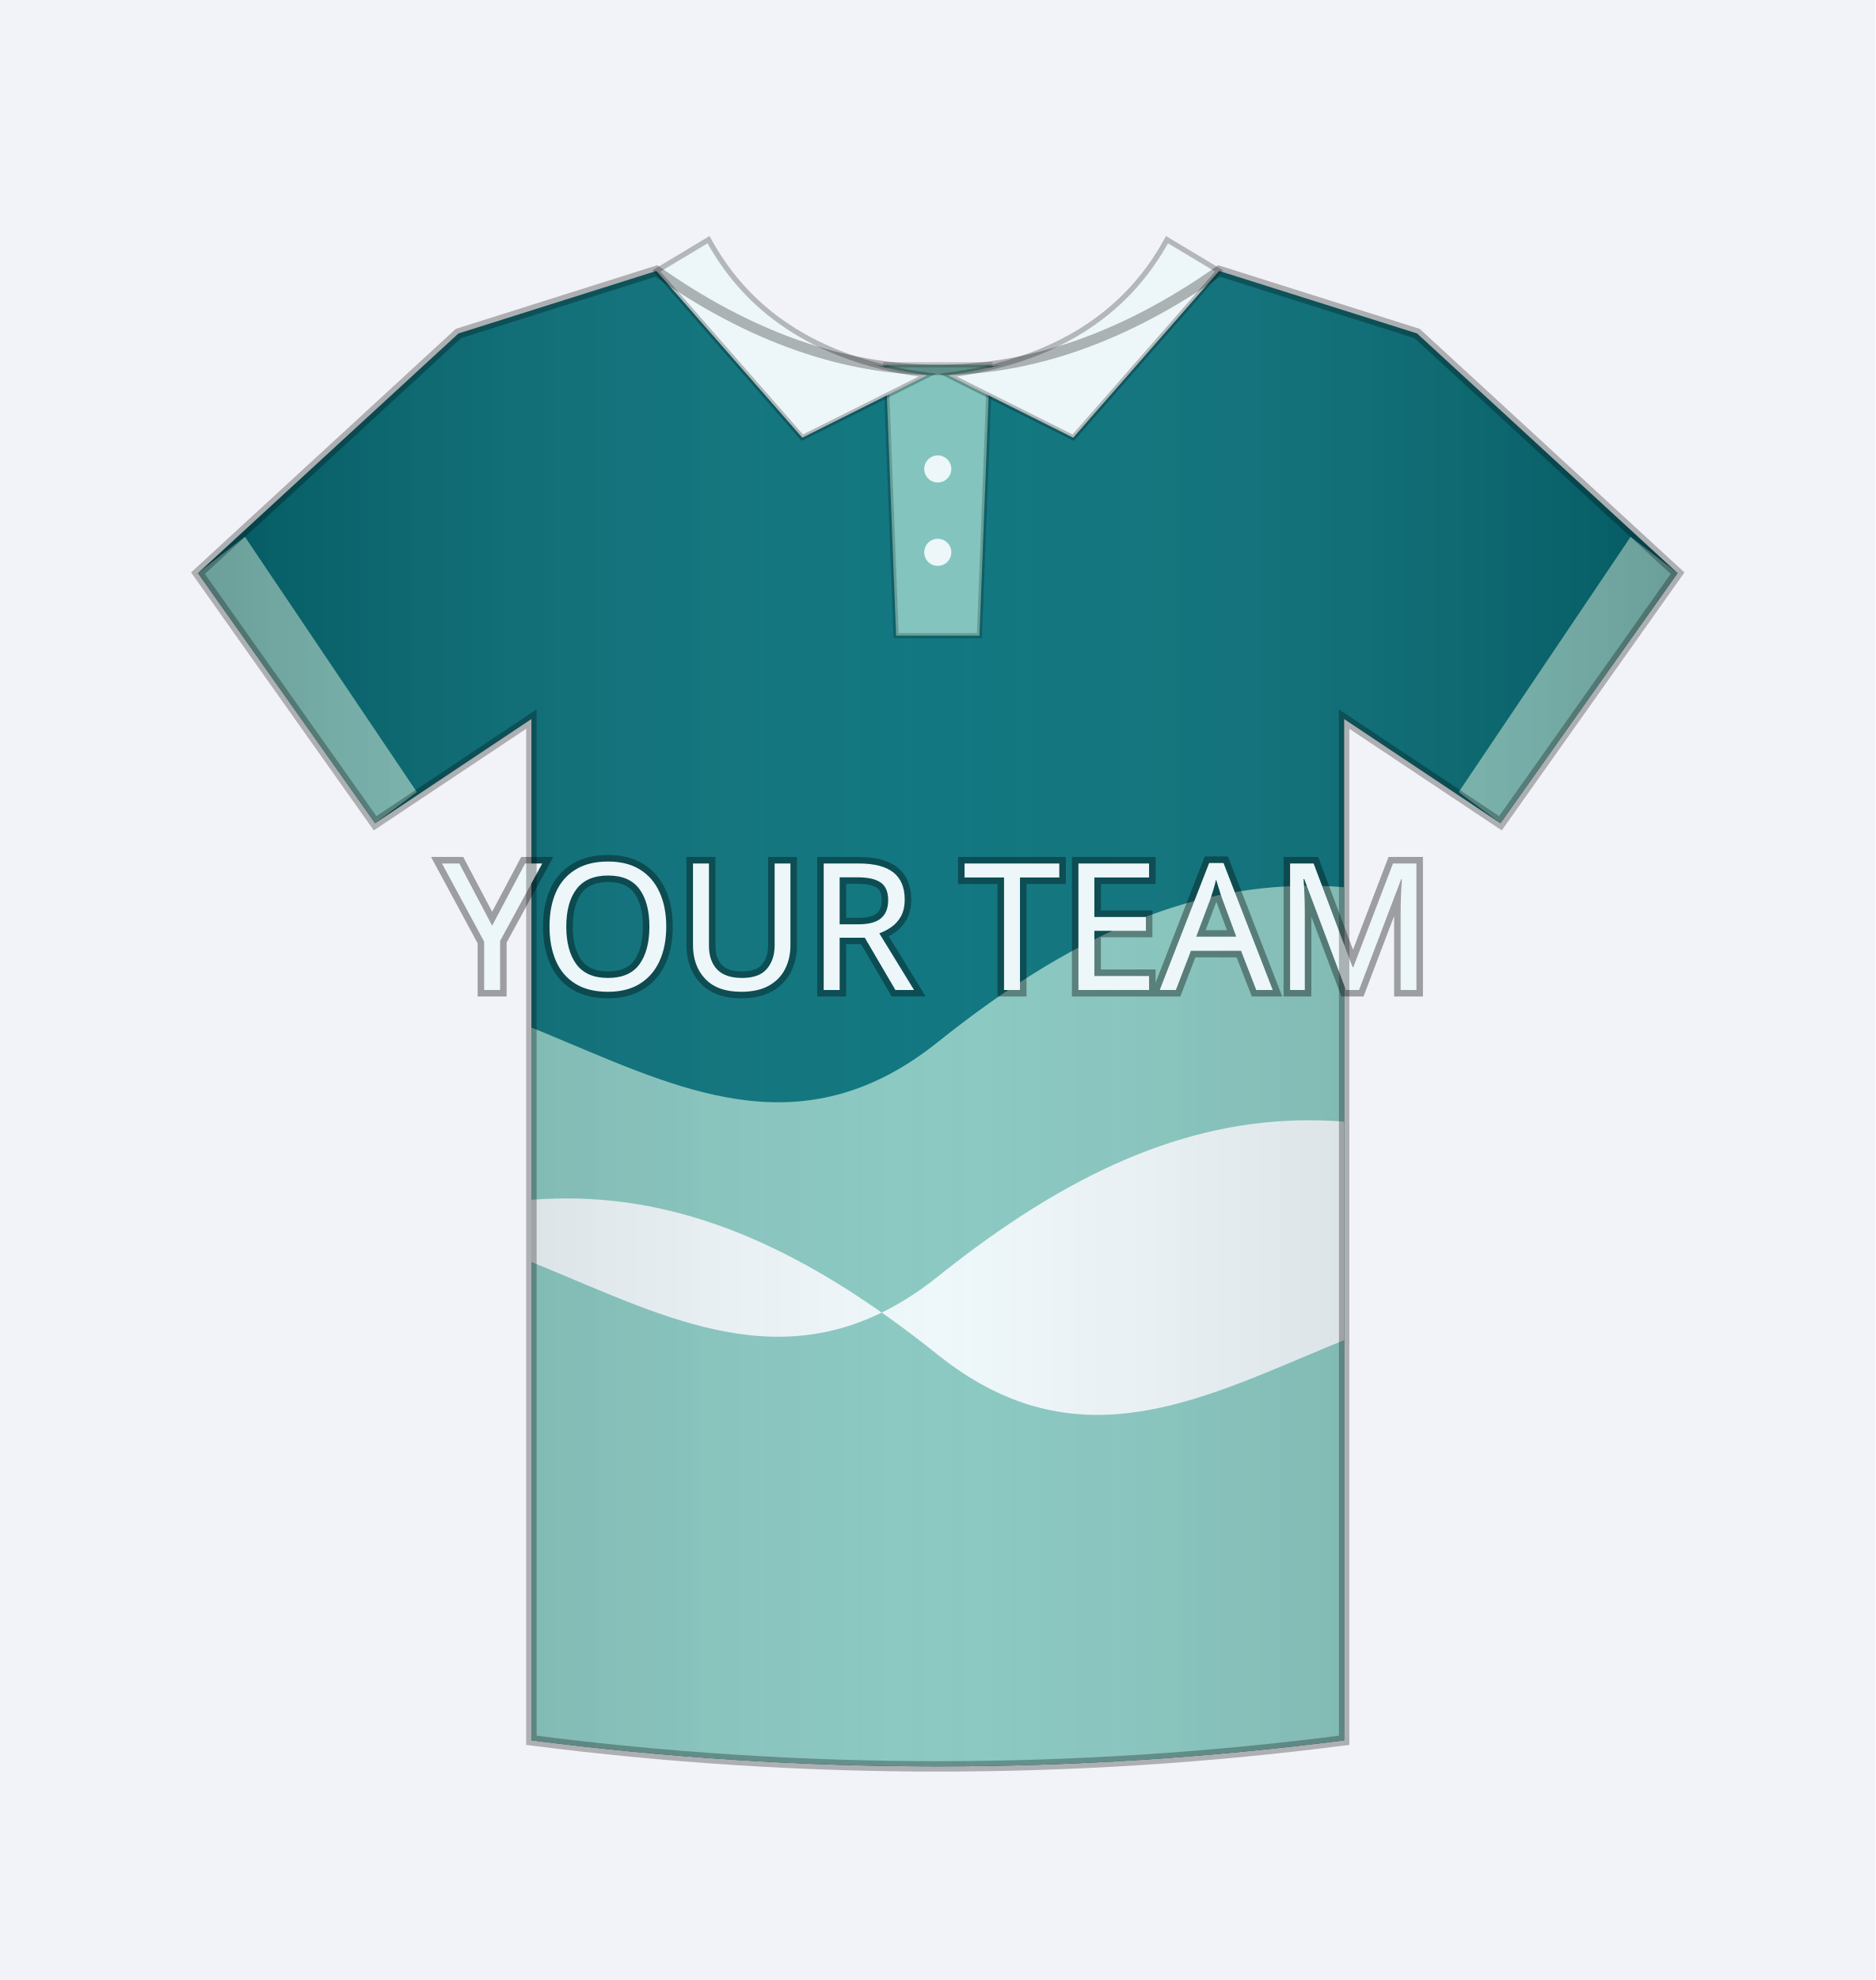
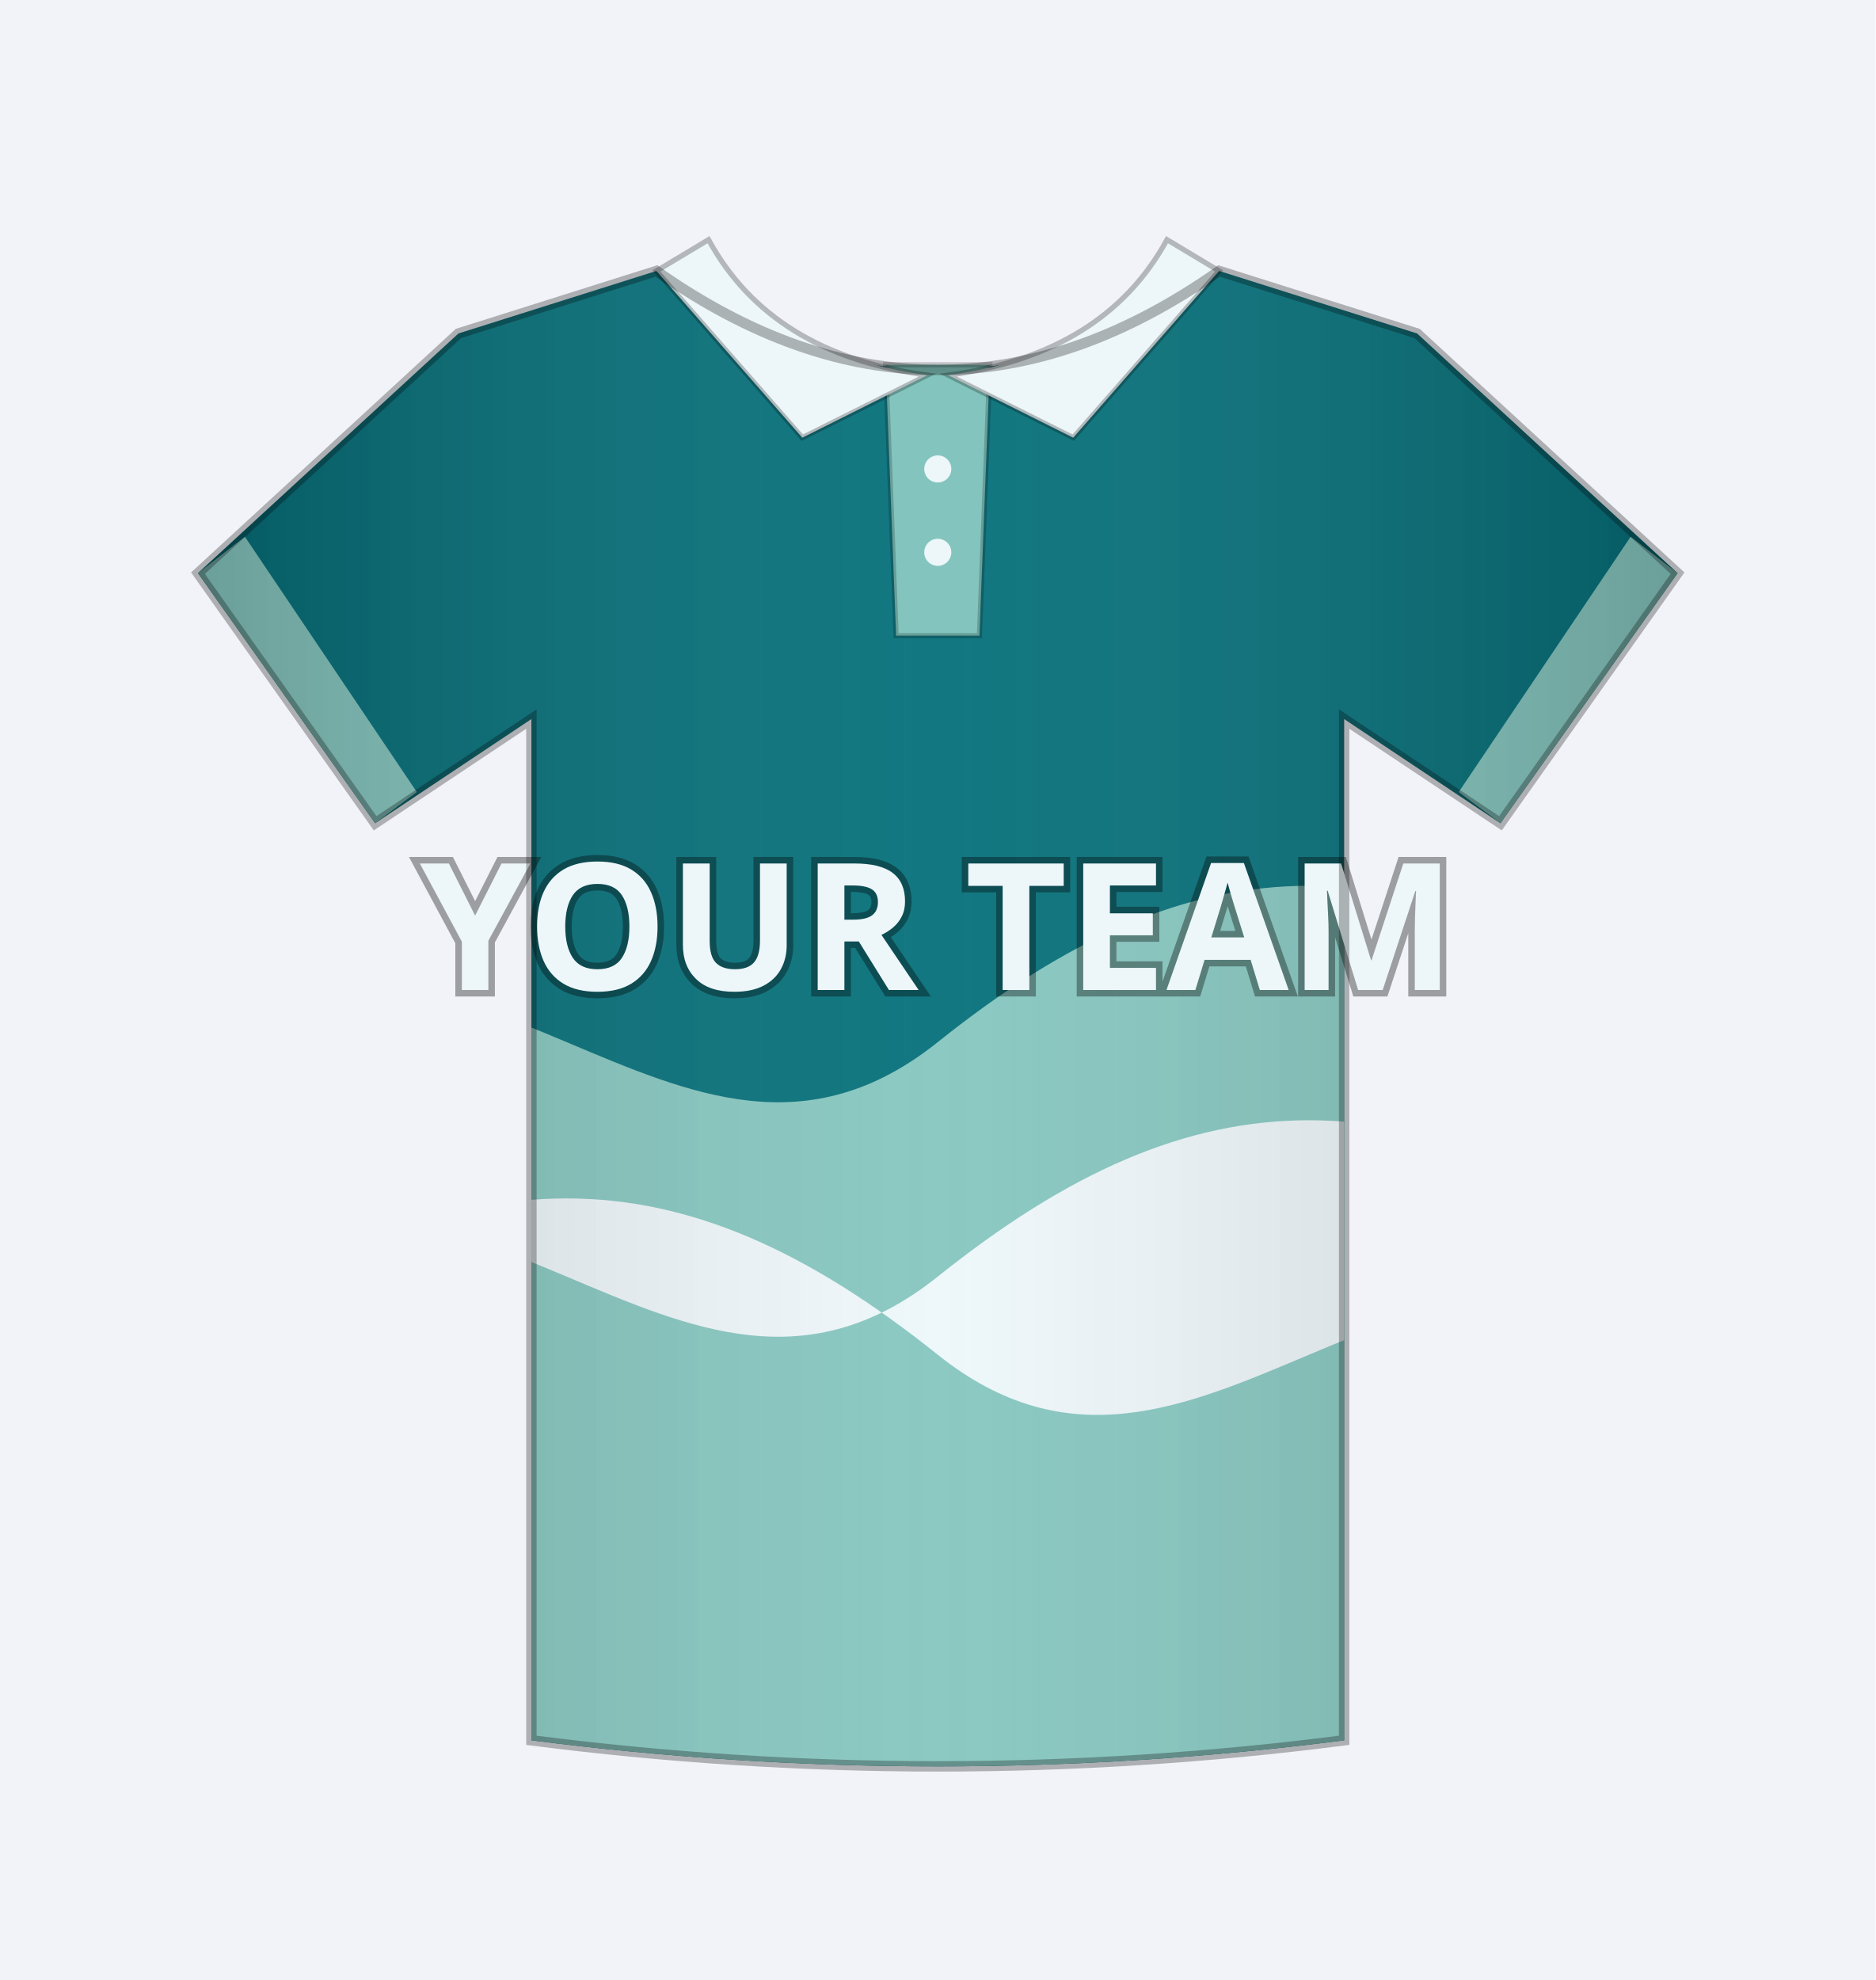
<svg xmlns="http://www.w3.org/2000/svg" viewBox="-30 -30 360 380" width="720" height="760" role="img" aria-label="Jersey front view">
  <rect x="-30" y="-30" width="360" height="380" fill="#f1f3f8" />
  <defs>
-     <clipPath id="j7vxxpc">
+     <clipPath id="j7dqdzc">
      <path d="M96 22 L58 34 L8 80 L42 128 L72 108 L72 304 Q150 314 228 304 L228 108 L258 128 L292 80 L242 34 L204 22 Q150 60 96 22 Z" />
    </clipPath>
-     <linearGradient id="j7vxxps" x1="0" y1="0" x2="1" y2="0">
+     <linearGradient id="j7dqdzs" x1="0" y1="0" x2="1" y2="0">
      <stop offset="0" stop-color="#000" stop-opacity=".22" />
      <stop offset=".5" stop-color="#fff" stop-opacity=".07" />
      <stop offset="1" stop-color="#000" stop-opacity=".22" />
    </linearGradient>
  </defs>
-   <g clip-path="url(#j7vxxpc)">
+   <g clip-path="url(#j7dqdzc)">
    <rect width="300" height="340" fill="#006d77" />
    <path d="M0 170 C60 130 100 210 150 170 S240 130 300 170 L300 340 L0 340Z" fill="#83c5be" />
    <path d="M0 215 C60 175 100 255 150 215 S240 175 300 215 L300 230 C240 190 200 270 150 230 S60 190 0 230Z" fill="#edf6f9" />
    <path d="M8 80 L42 128 L50 122 L17 73Z" fill="#83c5be" />
    <path d="M292 80 L258 128 L250 122 L283 73Z" fill="#83c5be" />
-     <rect width="300" height="340" fill="url(#j7vxxps)" />
+     <rect width="300" height="340" fill="url(#j7dqdzs)" />
  </g>
  <path d="M140 40 L160 40 L158 92 L142 92Z" fill="#83c5be" stroke="rgba(0,0,0,.2)" />
  <circle cx="150" cy="60" r="2.6" fill="#edf6f9" />
  <circle cx="150" cy="76" r="2.6" fill="#edf6f9" />
  <path d="M96 22 L124 54 L148 42 Q118 38 106 16Z" fill="#edf6f9" stroke="rgba(0,0,0,.25)" />
  <path d="M204 22 L176 54 L152 42 Q182 38 194 16Z" fill="#edf6f9" stroke="rgba(0,0,0,.25)" />
-   <text x="150" y="160" font-size="34.0" font-family="Bebas Neue,Impact,Arial Narrow,sans-serif" text-anchor="middle" fill="#edf6f9" stroke="rgba(0,0,0,.35)" stroke-width="2.5" paint-order="stroke">YOUR TEAM</text>
+   <text x="150" y="160" font-size="34.0" font-family="Bebas Neue,Impact,Arial Narrow,sans-serif" text-anchor="middle" font-weight="700" fill="#edf6f9" stroke="rgba(0,0,0,.35)" stroke-width="2.5" paint-order="stroke">YOUR TEAM</text>
  <path d="M96 22 L58 34 L8 80 L42 128 L72 108 L72 304 Q150 314 228 304 L228 108 L258 128 L292 80 L242 34 L204 22 Q150 60 96 22 Z" fill="none" stroke="rgba(0,0,0,.28)" stroke-width="2" />
</svg>
